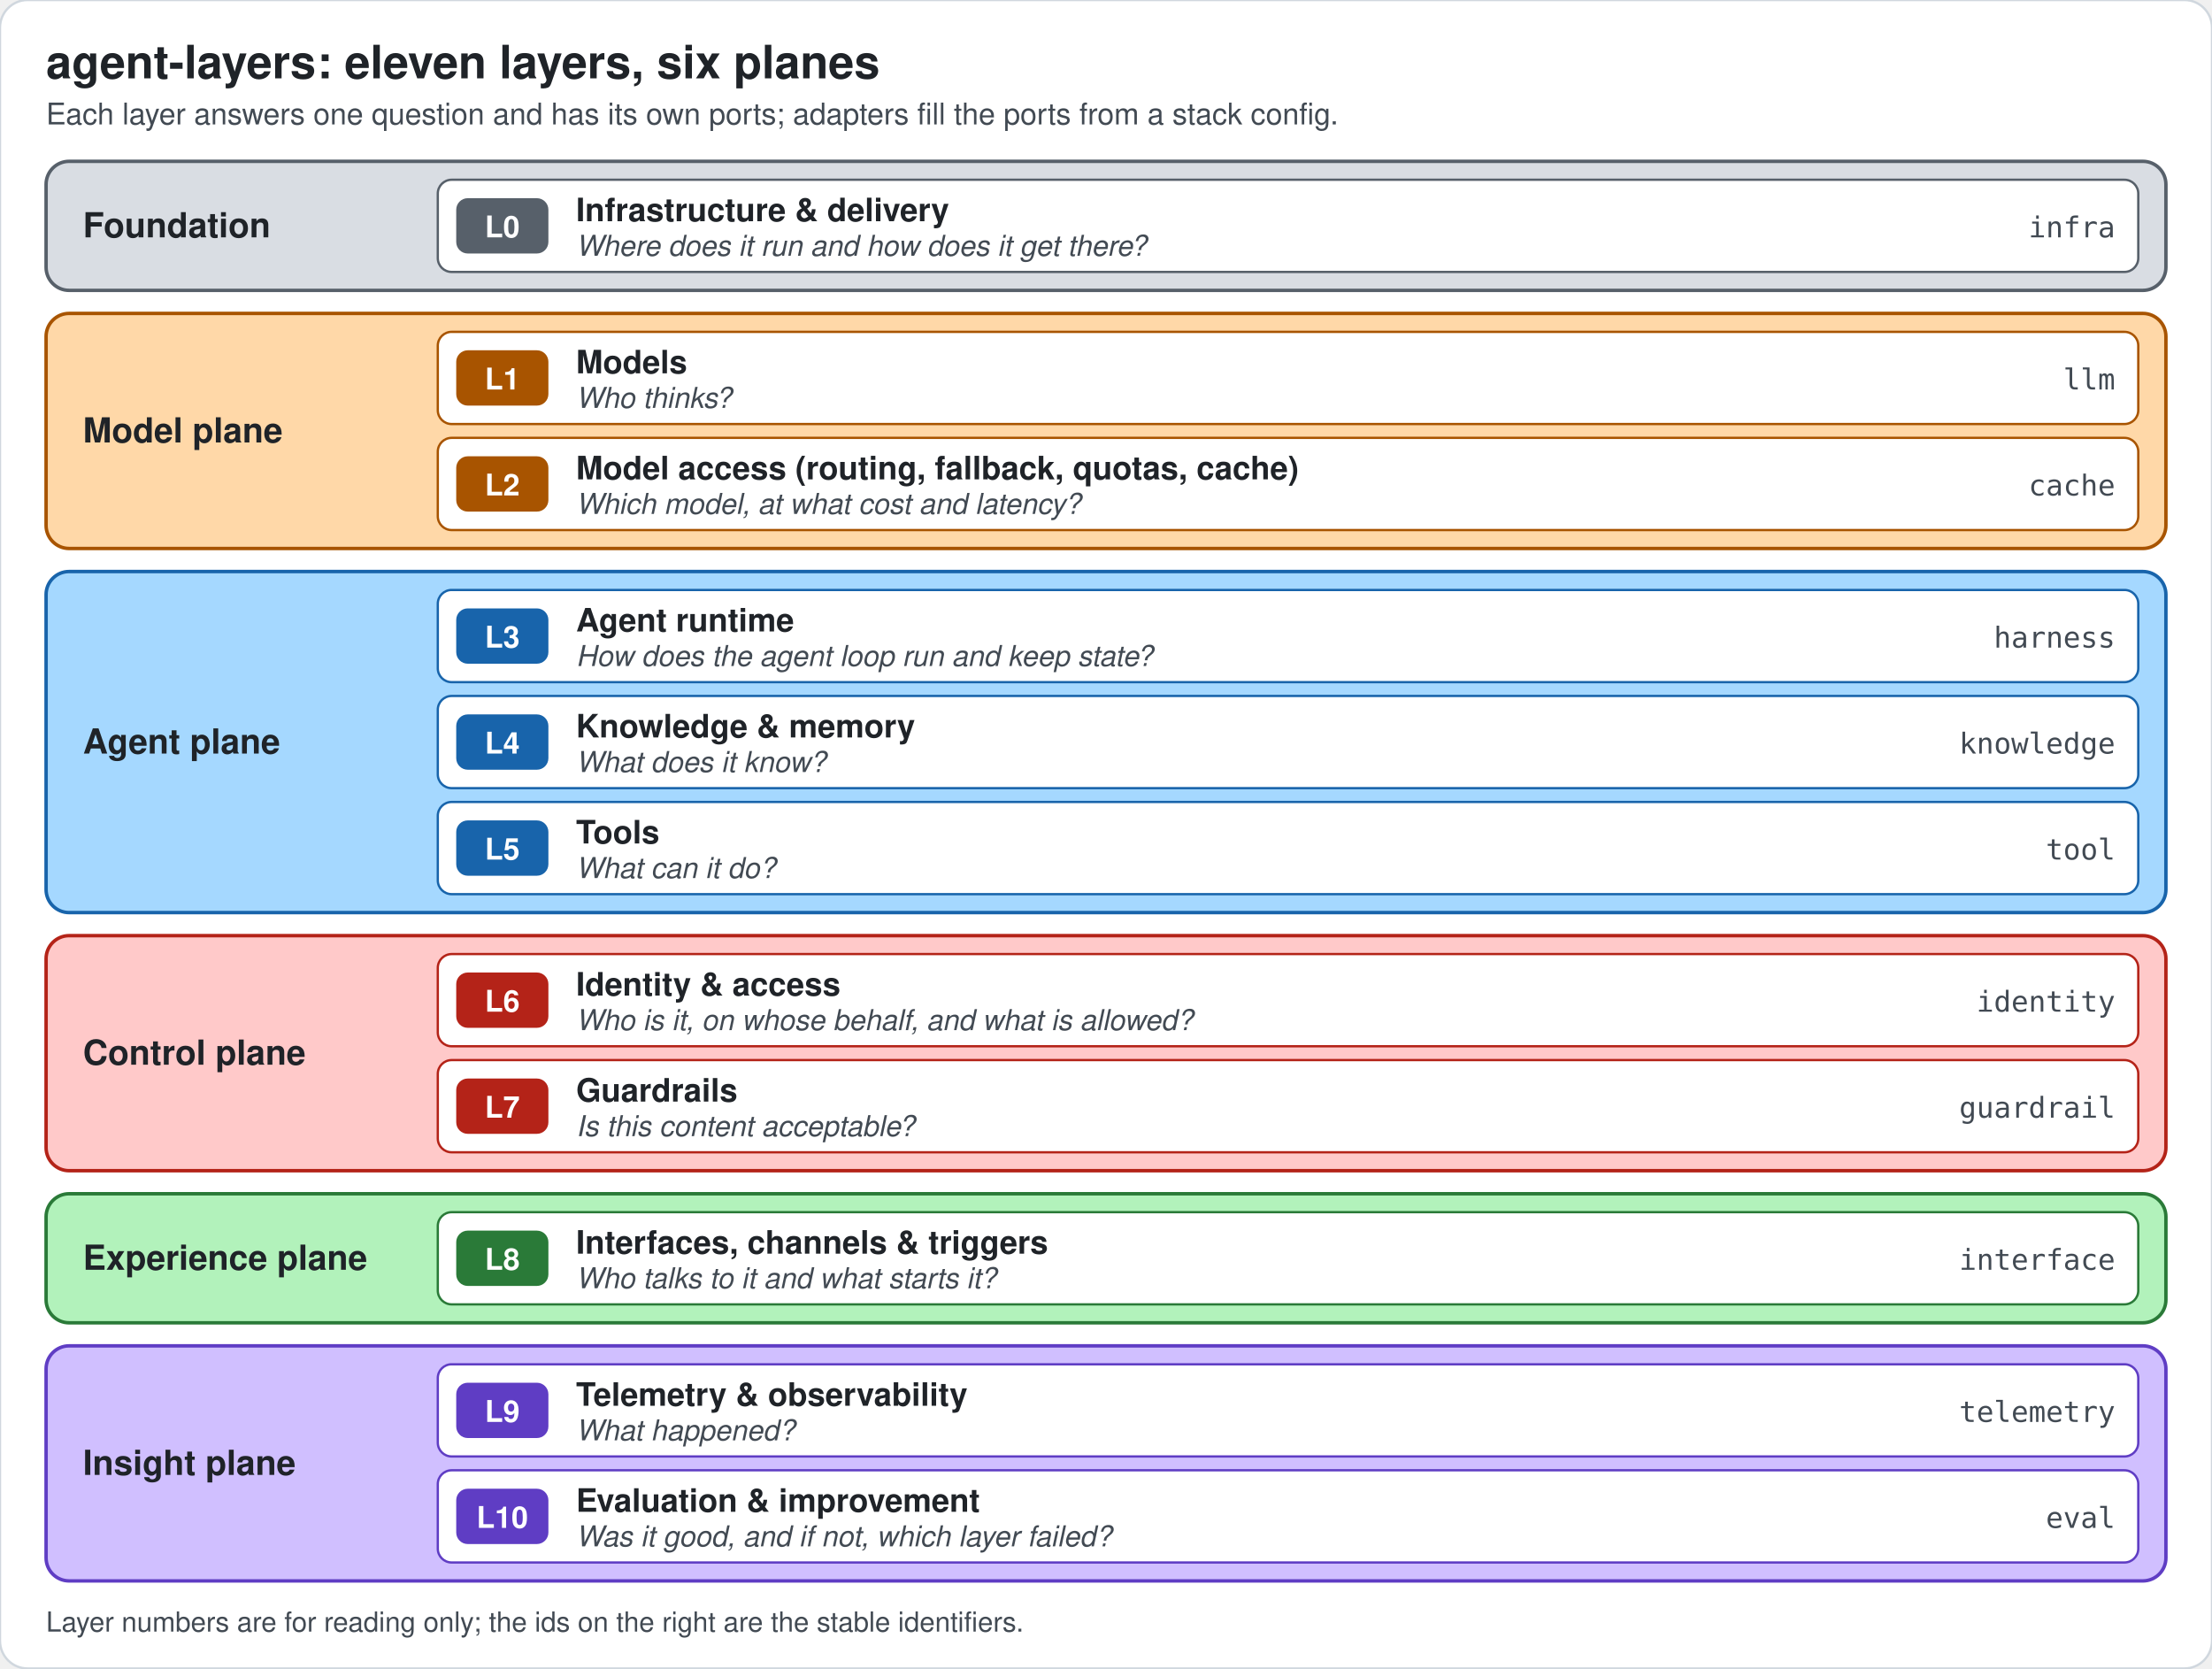
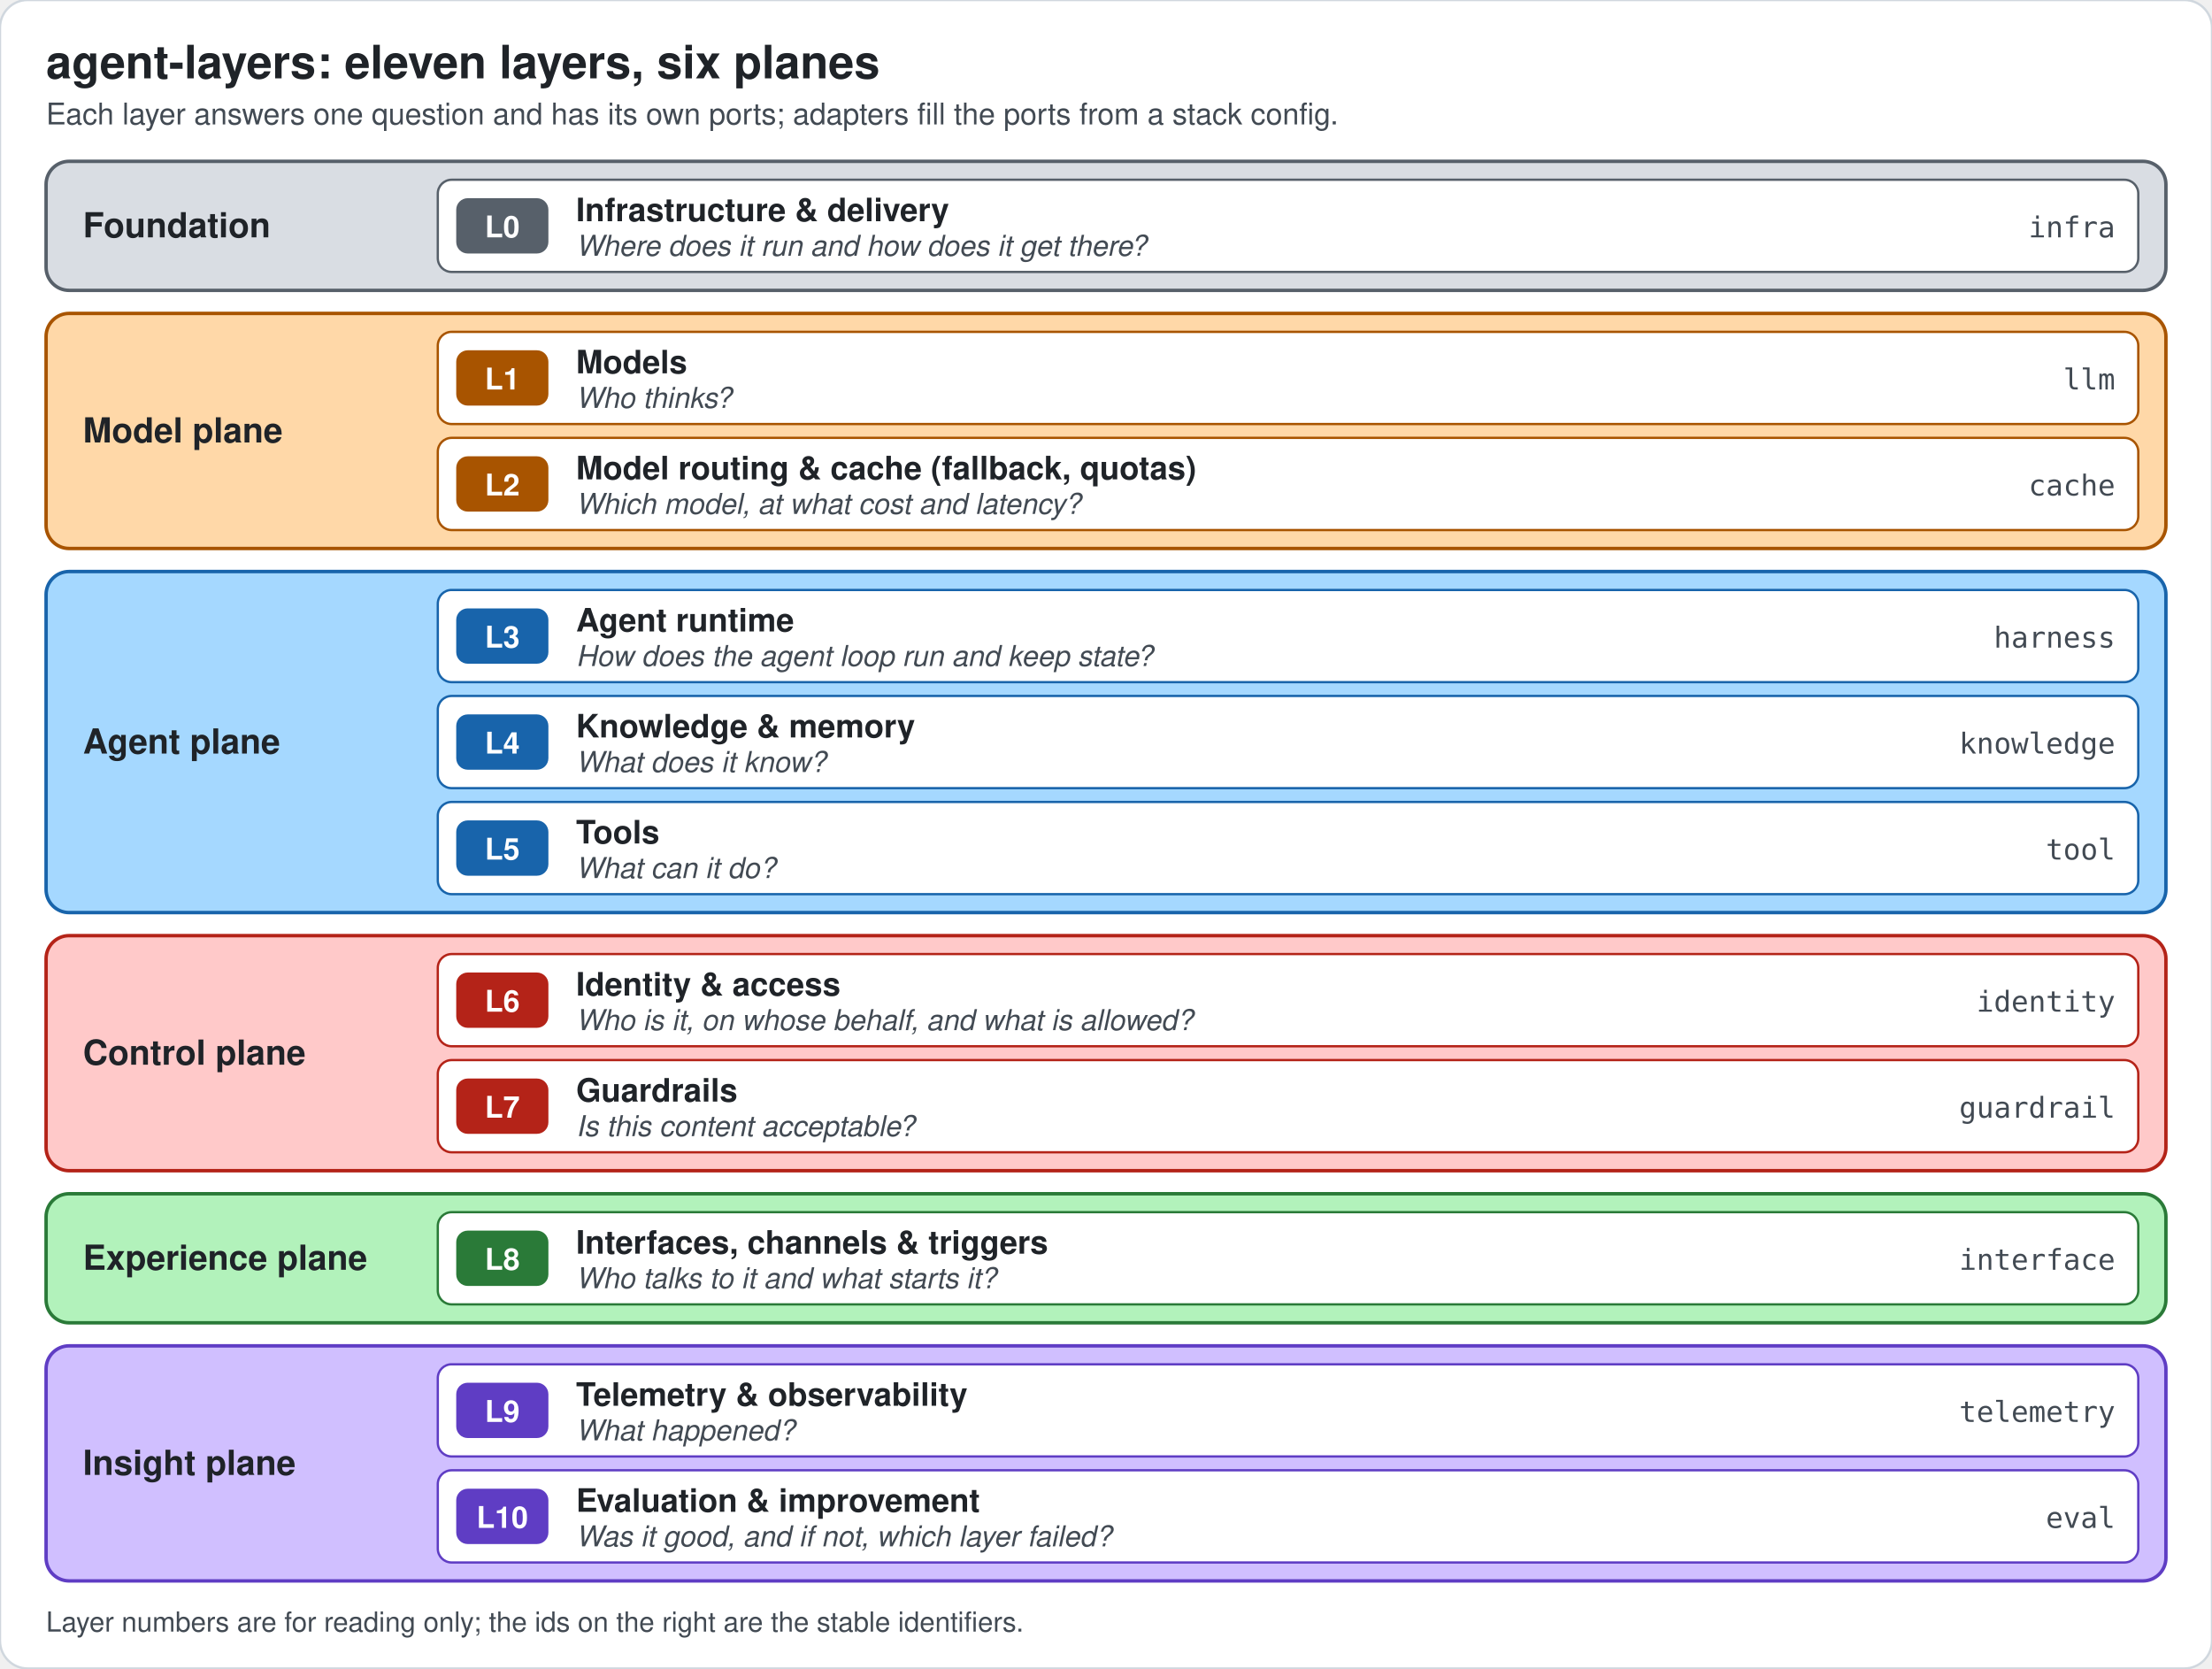
<svg xmlns="http://www.w3.org/2000/svg" viewBox="0 0 960 724" width="960" height="724" role="img" aria-labelledby="t d" font-family="-apple-system, 'Segoe UI', Helvetica, Arial, sans-serif">
  <rect width="960" height="724" rx="12" fill="#ffffff" stroke="#d0d7de" />
  <text x="20" y="34" font-size="20" font-weight="700" fill="#1f2328">agent-layers: eleven layers, six planes</text>
  <text x="20" y="54" font-size="13" fill="#424a53">Each layer answers one question and has its own ports; adapters fill the ports from a stack config.</text>
  <rect x="20" y="70" width="920" height="56" rx="10" fill="#d9dde3" stroke="#57606a" stroke-width="1.5" />
  <text x="36" y="103" font-size="15" font-weight="700" fill="#1f2328">Foundation</text>
  <rect x="190" y="78" width="738" height="40" rx="6" fill="#ffffff" stroke="#57606a" />
  <rect x="198" y="86" width="40" height="24" rx="5" fill="#57606a" />
  <text x="218" y="103" font-size="13" font-weight="700" fill="#ffffff" text-anchor="middle">L0</text>
  <text x="250" y="96" font-size="14" font-weight="700" fill="#1f2328">Infrastructure &amp; delivery</text>
  <text x="250" y="111" font-size="12.5" font-style="italic" fill="#424a53">Where does it run and how does it get there?</text>
  <text x="918" y="103" font-size="12.5" font-family="ui-monospace, Menlo, Consolas, monospace" fill="#424a53" text-anchor="end">infra</text>
  <rect x="20" y="136" width="920" height="102" rx="10" fill="#ffd8a8" stroke="#a85400" stroke-width="1.5" />
  <text x="36" y="192" font-size="15" font-weight="700" fill="#1f2328">Model plane</text>
  <rect x="190" y="144" width="738" height="40" rx="6" fill="#ffffff" stroke="#a85400" />
  <rect x="198" y="152" width="40" height="24" rx="5" fill="#a85400" />
  <text x="218" y="169" font-size="13" font-weight="700" fill="#ffffff" text-anchor="middle">L1</text>
  <text x="250" y="162" font-size="14" font-weight="700" fill="#1f2328">Models</text>
  <text x="250" y="177" font-size="12.5" font-style="italic" fill="#424a53">Who thinks?</text>
  <text x="918" y="169" font-size="12.5" font-family="ui-monospace, Menlo, Consolas, monospace" fill="#424a53" text-anchor="end">llm</text>
  <rect x="190" y="190" width="738" height="40" rx="6" fill="#ffffff" stroke="#a85400" />
  <rect x="198" y="198" width="40" height="24" rx="5" fill="#a85400" />
  <text x="218" y="215" font-size="13" font-weight="700" fill="#ffffff" text-anchor="middle">L2</text>
-   <text x="250" y="208" font-size="14" font-weight="700" fill="#1f2328">Model access (routing, fallback, quotas, cache)</text>
+   <text x="250" y="208" font-size="14" font-weight="700" fill="#1f2328">Model routing &amp; cache (fallback, quotas)</text>
  <text x="250" y="223" font-size="12.5" font-style="italic" fill="#424a53">Which model, at what cost and latency?</text>
  <text x="918" y="215" font-size="12.5" font-family="ui-monospace, Menlo, Consolas, monospace" fill="#424a53" text-anchor="end">cache</text>
  <rect x="20" y="248" width="920" height="148" rx="10" fill="#a5d8ff" stroke="#1864ab" stroke-width="1.5" />
  <text x="36" y="327" font-size="15" font-weight="700" fill="#1f2328">Agent plane</text>
  <rect x="190" y="256" width="738" height="40" rx="6" fill="#ffffff" stroke="#1864ab" />
  <rect x="198" y="264" width="40" height="24" rx="5" fill="#1864ab" />
  <text x="218" y="281" font-size="13" font-weight="700" fill="#ffffff" text-anchor="middle">L3</text>
  <text x="250" y="274" font-size="14" font-weight="700" fill="#1f2328">Agent runtime</text>
  <text x="250" y="289" font-size="12.5" font-style="italic" fill="#424a53">How does the agent loop run and keep state?</text>
  <text x="918" y="281" font-size="12.5" font-family="ui-monospace, Menlo, Consolas, monospace" fill="#424a53" text-anchor="end">harness</text>
  <rect x="190" y="302" width="738" height="40" rx="6" fill="#ffffff" stroke="#1864ab" />
  <rect x="198" y="310" width="40" height="24" rx="5" fill="#1864ab" />
  <text x="218" y="327" font-size="13" font-weight="700" fill="#ffffff" text-anchor="middle">L4</text>
  <text x="250" y="320" font-size="14" font-weight="700" fill="#1f2328">Knowledge &amp; memory</text>
  <text x="250" y="335" font-size="12.5" font-style="italic" fill="#424a53">What does it know?</text>
  <text x="918" y="327" font-size="12.5" font-family="ui-monospace, Menlo, Consolas, monospace" fill="#424a53" text-anchor="end">knowledge</text>
  <rect x="190" y="348" width="738" height="40" rx="6" fill="#ffffff" stroke="#1864ab" />
  <rect x="198" y="356" width="40" height="24" rx="5" fill="#1864ab" />
  <text x="218" y="373" font-size="13" font-weight="700" fill="#ffffff" text-anchor="middle">L5</text>
  <text x="250" y="366" font-size="14" font-weight="700" fill="#1f2328">Tools</text>
  <text x="250" y="381" font-size="12.5" font-style="italic" fill="#424a53">What can it do?</text>
  <text x="918" y="373" font-size="12.5" font-family="ui-monospace, Menlo, Consolas, monospace" fill="#424a53" text-anchor="end">tool</text>
  <rect x="20" y="406" width="920" height="102" rx="10" fill="#ffc9c9" stroke="#b42318" stroke-width="1.5" />
  <text x="36" y="462" font-size="15" font-weight="700" fill="#1f2328">Control plane</text>
  <rect x="190" y="414" width="738" height="40" rx="6" fill="#ffffff" stroke="#b42318" />
  <rect x="198" y="422" width="40" height="24" rx="5" fill="#b42318" />
  <text x="218" y="439" font-size="13" font-weight="700" fill="#ffffff" text-anchor="middle">L6</text>
  <text x="250" y="432" font-size="14" font-weight="700" fill="#1f2328">Identity &amp; access</text>
  <text x="250" y="447" font-size="12.5" font-style="italic" fill="#424a53">Who is it, on whose behalf, and what is allowed?</text>
  <text x="918" y="439" font-size="12.5" font-family="ui-monospace, Menlo, Consolas, monospace" fill="#424a53" text-anchor="end">identity</text>
  <rect x="190" y="460" width="738" height="40" rx="6" fill="#ffffff" stroke="#b42318" />
  <rect x="198" y="468" width="40" height="24" rx="5" fill="#b42318" />
  <text x="218" y="485" font-size="13" font-weight="700" fill="#ffffff" text-anchor="middle">L7</text>
  <text x="250" y="478" font-size="14" font-weight="700" fill="#1f2328">Guardrails</text>
  <text x="250" y="493" font-size="12.5" font-style="italic" fill="#424a53">Is this content acceptable?</text>
  <text x="918" y="485" font-size="12.5" font-family="ui-monospace, Menlo, Consolas, monospace" fill="#424a53" text-anchor="end">guardrail</text>
  <rect x="20" y="518" width="920" height="56" rx="10" fill="#b2f2bb" stroke="#2a7a38" stroke-width="1.5" />
  <text x="36" y="551" font-size="15" font-weight="700" fill="#1f2328">Experience plane</text>
  <rect x="190" y="526" width="738" height="40" rx="6" fill="#ffffff" stroke="#2a7a38" />
  <rect x="198" y="534" width="40" height="24" rx="5" fill="#2a7a38" />
  <text x="218" y="551" font-size="13" font-weight="700" fill="#ffffff" text-anchor="middle">L8</text>
  <text x="250" y="544" font-size="14" font-weight="700" fill="#1f2328">Interfaces, channels &amp; triggers</text>
  <text x="250" y="559" font-size="12.5" font-style="italic" fill="#424a53">Who talks to it and what starts it?</text>
  <text x="918" y="551" font-size="12.5" font-family="ui-monospace, Menlo, Consolas, monospace" fill="#424a53" text-anchor="end">interface</text>
  <rect x="20" y="584" width="920" height="102" rx="10" fill="#d0bfff" stroke="#5f3dc4" stroke-width="1.5" />
  <text x="36" y="640" font-size="15" font-weight="700" fill="#1f2328">Insight plane</text>
  <rect x="190" y="592" width="738" height="40" rx="6" fill="#ffffff" stroke="#5f3dc4" />
  <rect x="198" y="600" width="40" height="24" rx="5" fill="#5f3dc4" />
  <text x="218" y="617" font-size="13" font-weight="700" fill="#ffffff" text-anchor="middle">L9</text>
  <text x="250" y="610" font-size="14" font-weight="700" fill="#1f2328">Telemetry &amp; observability</text>
  <text x="250" y="625" font-size="12.5" font-style="italic" fill="#424a53">What happened?</text>
  <text x="918" y="617" font-size="12.5" font-family="ui-monospace, Menlo, Consolas, monospace" fill="#424a53" text-anchor="end">telemetry</text>
  <rect x="190" y="638" width="738" height="40" rx="6" fill="#ffffff" stroke="#5f3dc4" />
  <rect x="198" y="646" width="40" height="24" rx="5" fill="#5f3dc4" />
  <text x="218" y="663" font-size="13" font-weight="700" fill="#ffffff" text-anchor="middle">L10</text>
  <text x="250" y="656" font-size="14" font-weight="700" fill="#1f2328">Evaluation &amp; improvement</text>
  <text x="250" y="671" font-size="12.5" font-style="italic" fill="#424a53">Was it good, and if not, which layer failed?</text>
  <text x="918" y="663" font-size="12.5" font-family="ui-monospace, Menlo, Consolas, monospace" fill="#424a53" text-anchor="end">eval</text>
  <text x="20" y="708" font-size="12" fill="#424a53">Layer numbers are for reading only; the ids on the right are the stable identifiers.</text>
</svg>
